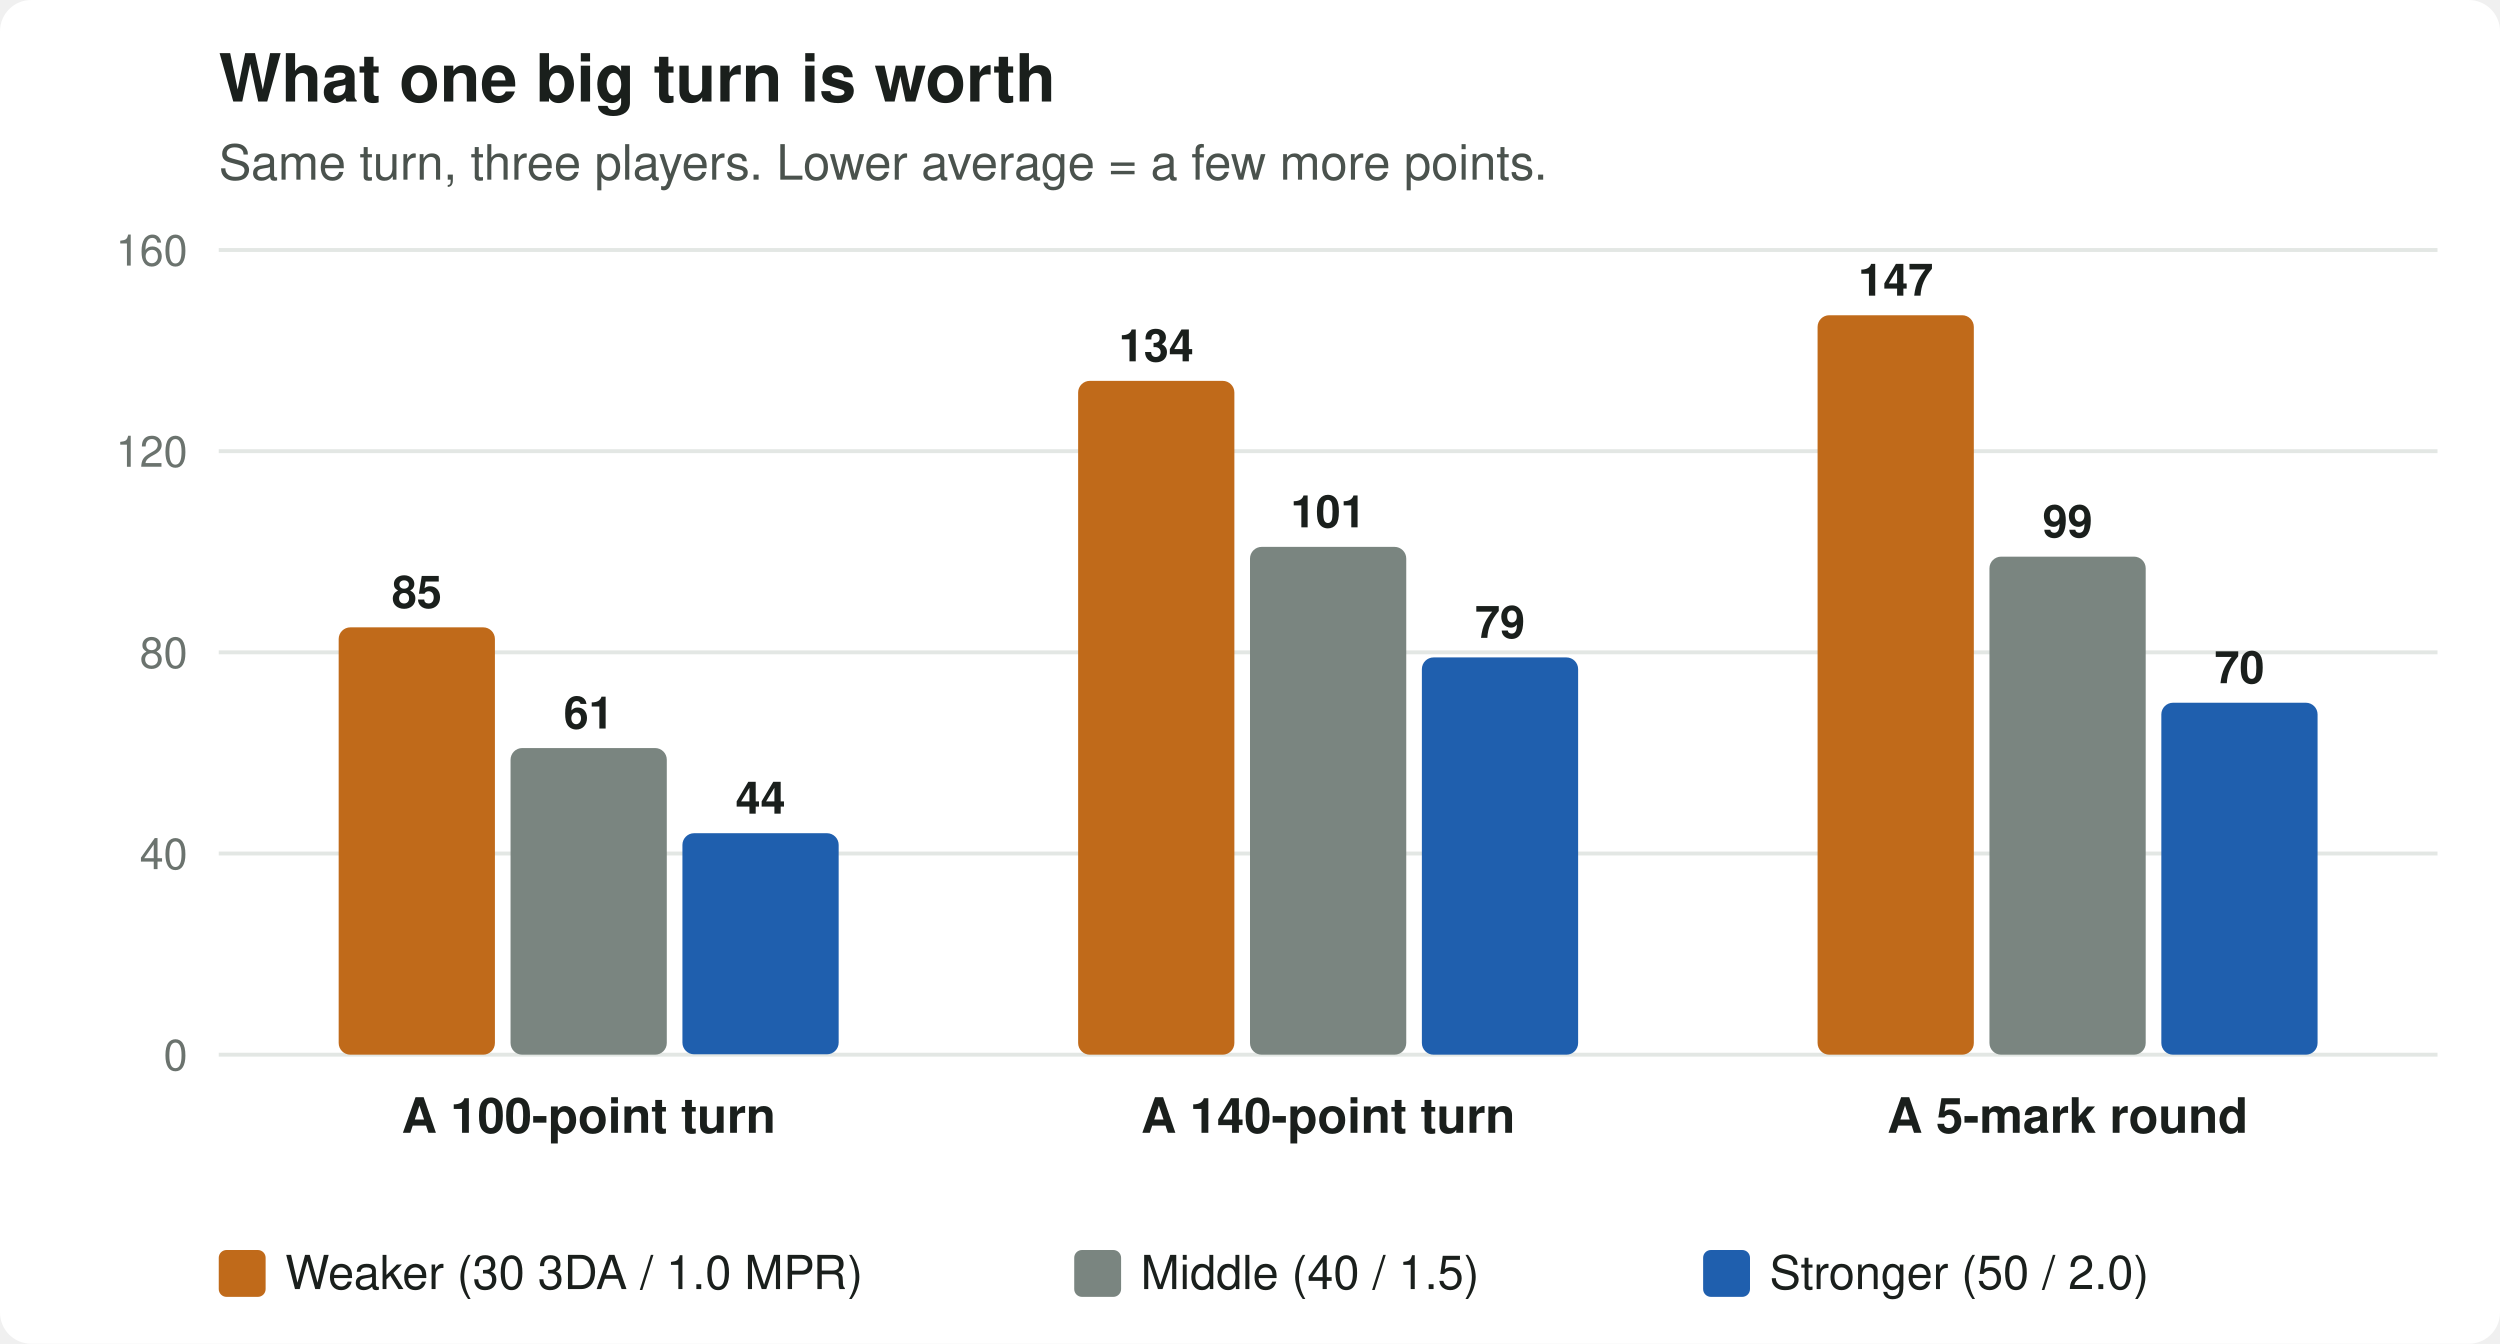
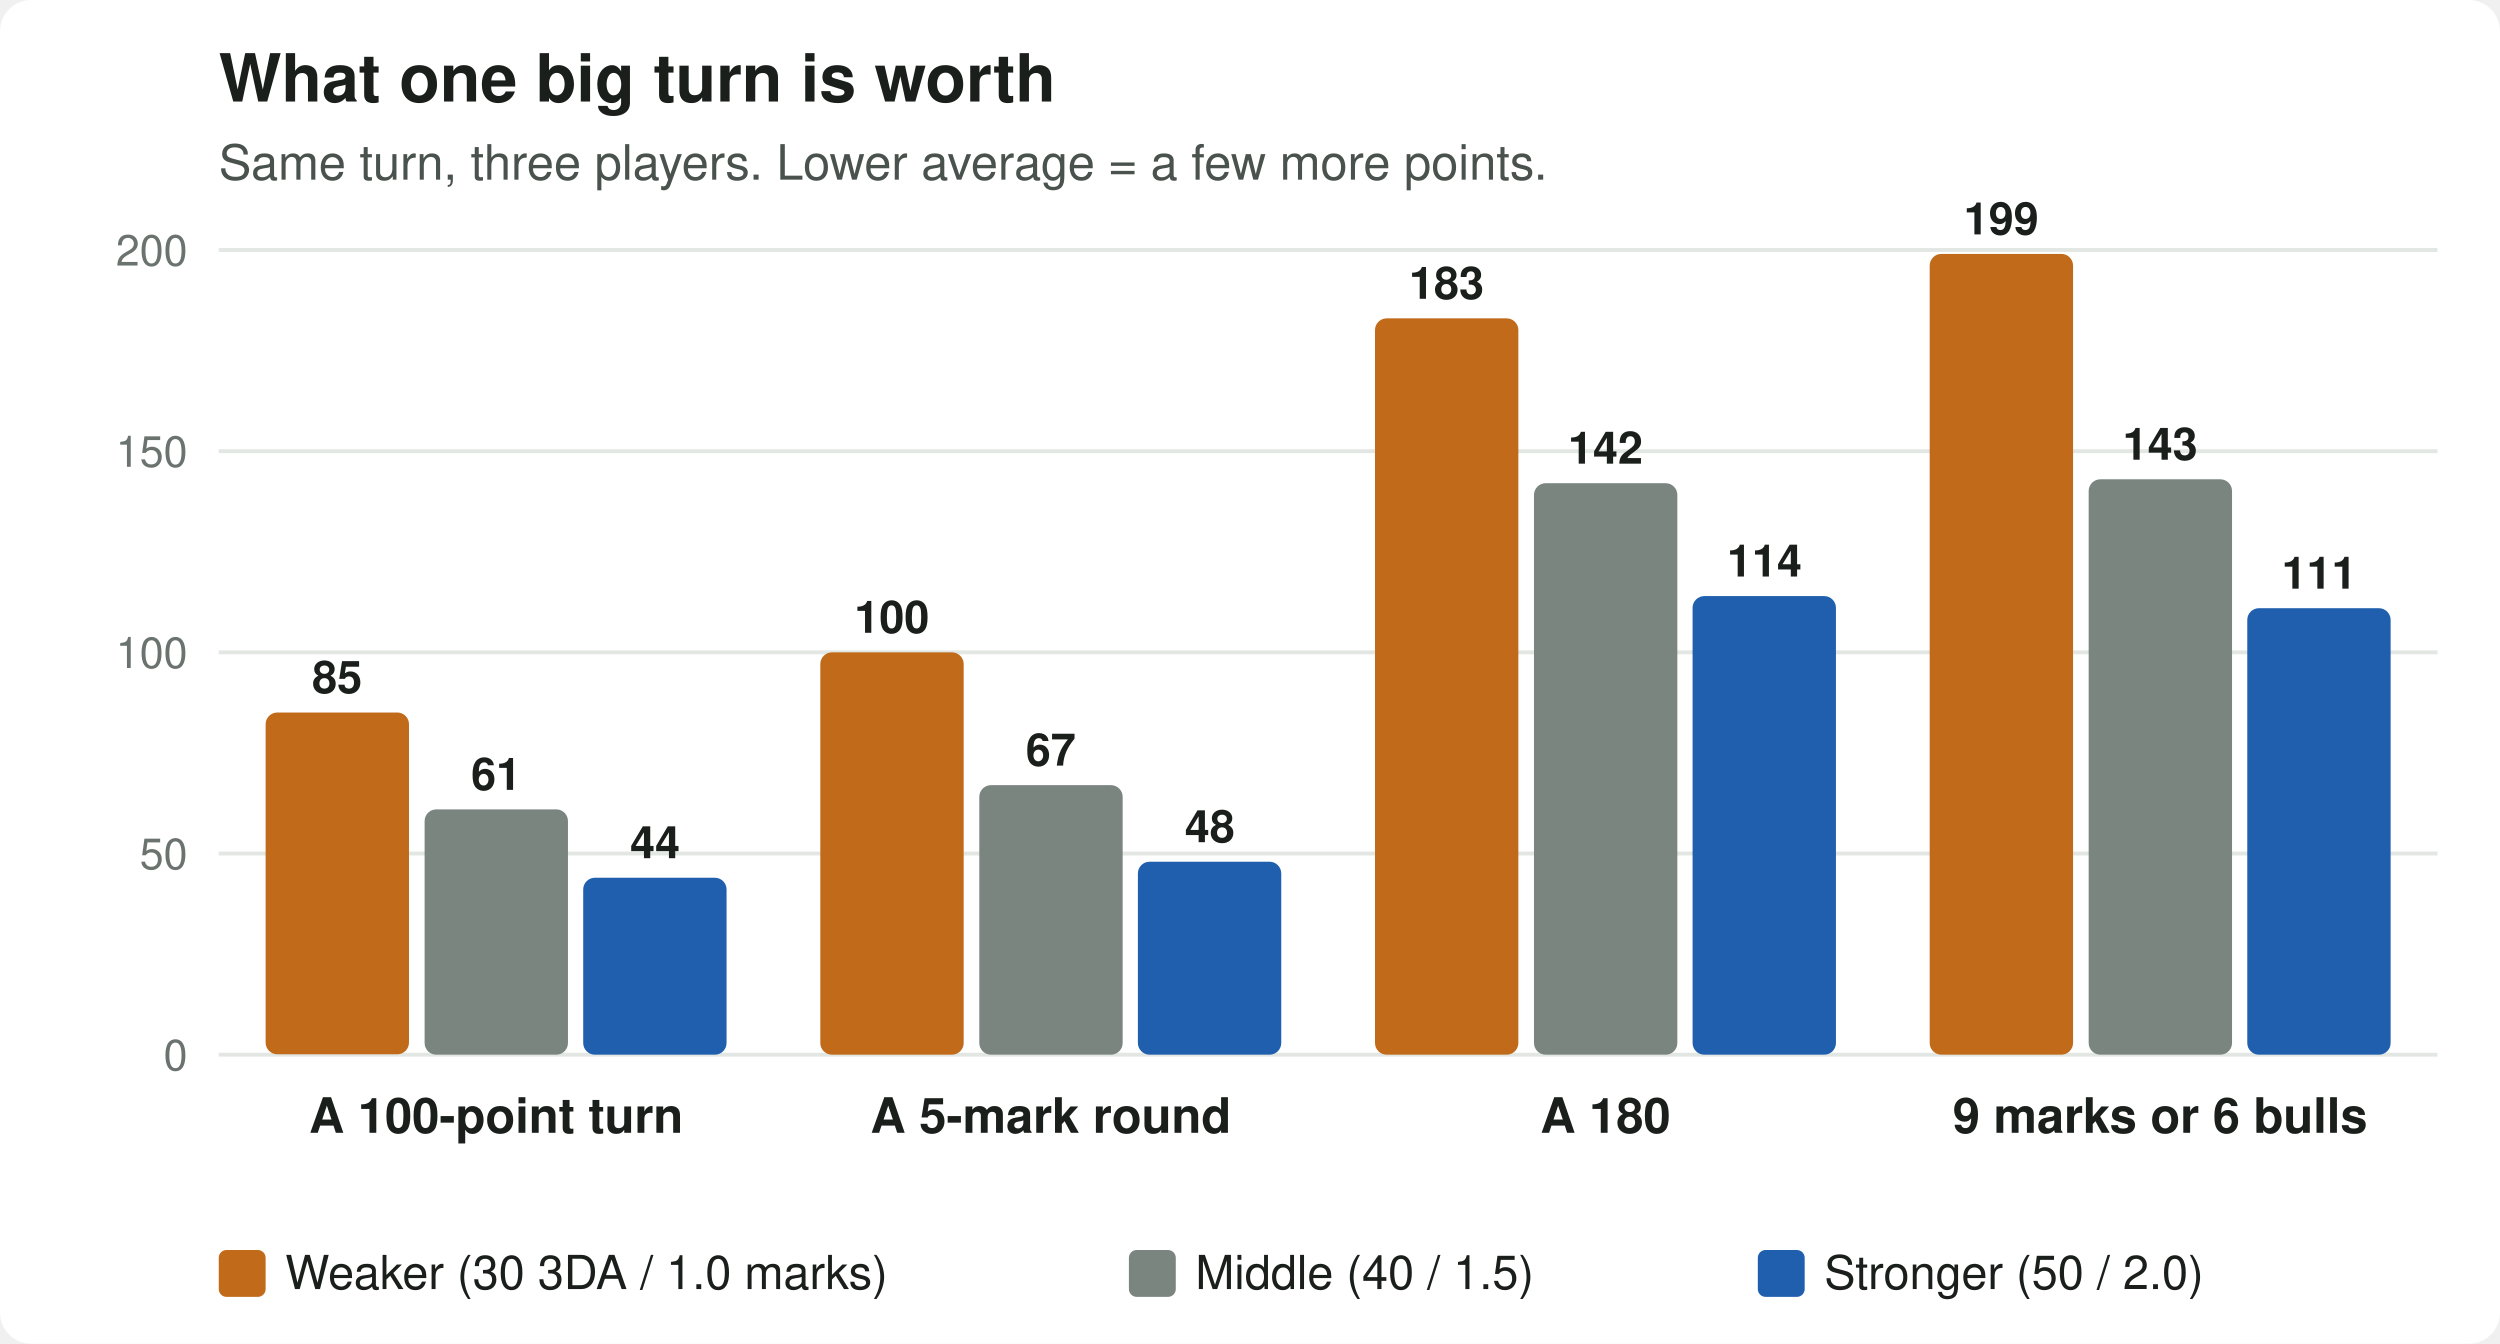
<svg xmlns="http://www.w3.org/2000/svg" viewBox="0 0 640 344" width="640" height="344" font-family="Segoe UI, Helvetica, Arial, sans-serif">
  <rect width="640" height="344" fill="#ffffff" rx="8" />
  <text x="56" y="26" font-size="17" font-weight="700" fill="#1a1f1c">What one big turn is worth</text>
  <text x="56" y="46" font-size="12.5" fill="#4a524d">Same turn, three players. Lower average = a few more points.</text>
  <line x1="56" x2="624" y1="270.0" y2="270.0" stroke="#e3e7e4" />
  <text x="48" y="274.0" font-size="11" fill="#6b736e" text-anchor="end">0</text>
  <line x1="56" x2="624" y1="218.5" y2="218.5" stroke="#e3e7e4" />
-   <text x="48" y="222.5" font-size="11" fill="#6b736e" text-anchor="end">40</text>
+   <text x="48" y="222.5" font-size="11" fill="#6b736e" text-anchor="end">50</text>
  <line x1="56" x2="624" y1="167.0" y2="167.0" stroke="#e3e7e4" />
-   <text x="48" y="171.0" font-size="11" fill="#6b736e" text-anchor="end">80</text>
+   <text x="48" y="171.0" font-size="11" fill="#6b736e" text-anchor="end">100</text>
  <line x1="56" x2="624" y1="115.5" y2="115.5" stroke="#e3e7e4" />
-   <text x="48" y="119.5" font-size="11" fill="#6b736e" text-anchor="end">120</text>
+   <text x="48" y="119.5" font-size="11" fill="#6b736e" text-anchor="end">150</text>
  <line x1="56" x2="624" y1="64.0" y2="64.0" stroke="#e3e7e4" />
-   <text x="48" y="68.0" font-size="11" fill="#6b736e" text-anchor="end">160</text>
-   <rect x="86.7" y="160.6" width="40.0" height="109.4" fill="#c06a1a" rx="3" />
-   <text x="106.7" y="155.6" font-size="11.5" font-weight="600" fill="#1a1f1c" text-anchor="middle">85</text>
-   <rect x="130.7" y="191.5" width="40.0" height="78.5" fill="#7a8580" rx="3" />
-   <text x="150.7" y="186.5" font-size="11.5" font-weight="600" fill="#1a1f1c" text-anchor="middle">61</text>
-   <rect x="174.7" y="213.3" width="40.0" height="56.6" fill="#1f5fae" rx="3" />
-   <text x="194.7" y="208.3" font-size="11.5" font-weight="600" fill="#1a1f1c" text-anchor="middle">44</text>
-   <text x="150.7" y="290" font-size="12.5" font-weight="600" fill="#1a1f1c" text-anchor="middle">A 100-point turn</text>
-   <rect x="276.0" y="97.5" width="40.0" height="172.5" fill="#c06a1a" rx="3" />
-   <text x="296.0" y="92.5" font-size="11.5" font-weight="600" fill="#1a1f1c" text-anchor="middle">134</text>
-   <rect x="320.0" y="140.0" width="40.0" height="130.0" fill="#7a8580" rx="3" />
-   <text x="340.0" y="135.0" font-size="11.5" font-weight="600" fill="#1a1f1c" text-anchor="middle">101</text>
-   <rect x="364.0" y="168.3" width="40.0" height="101.7" fill="#1f5fae" rx="3" />
-   <text x="384.0" y="163.3" font-size="11.5" font-weight="600" fill="#1a1f1c" text-anchor="middle">79</text>
-   <text x="340.0" y="290" font-size="12.5" font-weight="600" fill="#1a1f1c" text-anchor="middle">A 140-point turn</text>
-   <rect x="465.3" y="80.7" width="40.0" height="189.3" fill="#c06a1a" rx="3" />
-   <text x="485.3" y="75.7" font-size="11.5" font-weight="600" fill="#1a1f1c" text-anchor="middle">147</text>
-   <rect x="509.3" y="142.5" width="40.0" height="127.5" fill="#7a8580" rx="3" />
-   <text x="529.3" y="137.5" font-size="11.5" font-weight="600" fill="#1a1f1c" text-anchor="middle">99</text>
-   <rect x="553.3" y="179.9" width="40.0" height="90.1" fill="#1f5fae" rx="3" />
-   <text x="573.3" y="174.9" font-size="11.5" font-weight="600" fill="#1a1f1c" text-anchor="middle">70</text>
-   <text x="529.3" y="290" font-size="12.5" font-weight="600" fill="#1a1f1c" text-anchor="middle">A 5-mark round</text>
+   <text x="48" y="68.0" font-size="11" fill="#6b736e" text-anchor="end">200</text>
+   <rect x="68.0" y="182.4" width="36.7" height="87.5" fill="#c06a1a" rx="3" />
+   <text x="86.3" y="177.4" font-size="11.5" font-weight="600" fill="#1a1f1c" text-anchor="middle">85</text>
+   <rect x="108.7" y="207.2" width="36.7" height="62.8" fill="#7a8580" rx="3" />
+   <text x="127.0" y="202.2" font-size="11.5" font-weight="600" fill="#1a1f1c" text-anchor="middle">61</text>
+   <rect x="149.3" y="224.7" width="36.7" height="45.3" fill="#1f5fae" rx="3" />
+   <text x="167.7" y="219.7" font-size="11.5" font-weight="600" fill="#1a1f1c" text-anchor="middle">44</text>
+   <text x="127.0" y="290" font-size="12.5" font-weight="600" fill="#1a1f1c" text-anchor="middle">A 100-point turn</text>
+   <rect x="210.0" y="167.0" width="36.7" height="103.0" fill="#c06a1a" rx="3" />
+   <text x="228.3" y="162.0" font-size="11.5" font-weight="600" fill="#1a1f1c" text-anchor="middle">100</text>
+   <rect x="250.7" y="201.0" width="36.7" height="69.0" fill="#7a8580" rx="3" />
+   <text x="269.0" y="196.0" font-size="11.5" font-weight="600" fill="#1a1f1c" text-anchor="middle">67</text>
+   <rect x="291.3" y="220.6" width="36.7" height="49.4" fill="#1f5fae" rx="3" />
+   <text x="309.7" y="215.6" font-size="11.5" font-weight="600" fill="#1a1f1c" text-anchor="middle">48</text>
+   <text x="269.0" y="290" font-size="12.5" font-weight="600" fill="#1a1f1c" text-anchor="middle">A 5-mark round</text>
+   <rect x="352.0" y="81.5" width="36.7" height="188.5" fill="#c06a1a" rx="3" />
+   <text x="370.3" y="76.5" font-size="11.5" font-weight="600" fill="#1a1f1c" text-anchor="middle">183</text>
+   <rect x="392.7" y="123.7" width="36.7" height="146.3" fill="#7a8580" rx="3" />
+   <text x="411.0" y="118.7" font-size="11.5" font-weight="600" fill="#1a1f1c" text-anchor="middle">142</text>
+   <rect x="433.3" y="152.6" width="36.7" height="117.4" fill="#1f5fae" rx="3" />
+   <text x="451.7" y="147.6" font-size="11.5" font-weight="600" fill="#1a1f1c" text-anchor="middle">114</text>
+   <text x="411.0" y="290" font-size="12.5" font-weight="600" fill="#1a1f1c" text-anchor="middle">A 180</text>
+   <rect x="494.0" y="65.0" width="36.7" height="205.0" fill="#c06a1a" rx="3" />
+   <text x="512.3" y="60.0" font-size="11.5" font-weight="600" fill="#1a1f1c" text-anchor="middle">199</text>
+   <rect x="534.7" y="122.7" width="36.7" height="147.3" fill="#7a8580" rx="3" />
+   <text x="553.0" y="117.7" font-size="11.5" font-weight="600" fill="#1a1f1c" text-anchor="middle">143</text>
+   <rect x="575.3" y="155.7" width="36.7" height="114.3" fill="#1f5fae" rx="3" />
+   <text x="593.7" y="150.7" font-size="11.5" font-weight="600" fill="#1a1f1c" text-anchor="middle">111</text>
+   <text x="553.0" y="290" font-size="12.5" font-weight="600" fill="#1a1f1c" text-anchor="middle">9 marks or 6 bulls</text>
  <rect x="56" y="320" width="12" height="12" fill="#c06a1a" rx="2" />
-   <text x="73" y="330" font-size="12" fill="#1a1f1c">Weaker (30 3DA / 1.0 MPR)</text>
-   <rect x="275" y="320" width="12" height="12" fill="#7a8580" rx="2" />
-   <text x="292" y="330" font-size="12" fill="#1a1f1c">Middle (40 / 1.5)</text>
-   <rect x="436" y="320" width="12" height="12" fill="#1f5fae" rx="2" />
-   <text x="453" y="330" font-size="12" fill="#1a1f1c">Stronger (50 / 2.0)</text>
+   <text x="73" y="330" font-size="12" fill="#1a1f1c">Weaker (30 3DA / 1.0 marks)</text>
+   <rect x="289" y="320" width="12" height="12" fill="#7a8580" rx="2" />
+   <text x="306" y="330" font-size="12" fill="#1a1f1c">Middle (40 / 1.5)</text>
+   <rect x="450" y="320" width="12" height="12" fill="#1f5fae" rx="2" />
+   <text x="467" y="330" font-size="12" fill="#1a1f1c">Stronger (50 / 2.0)</text>
</svg>
